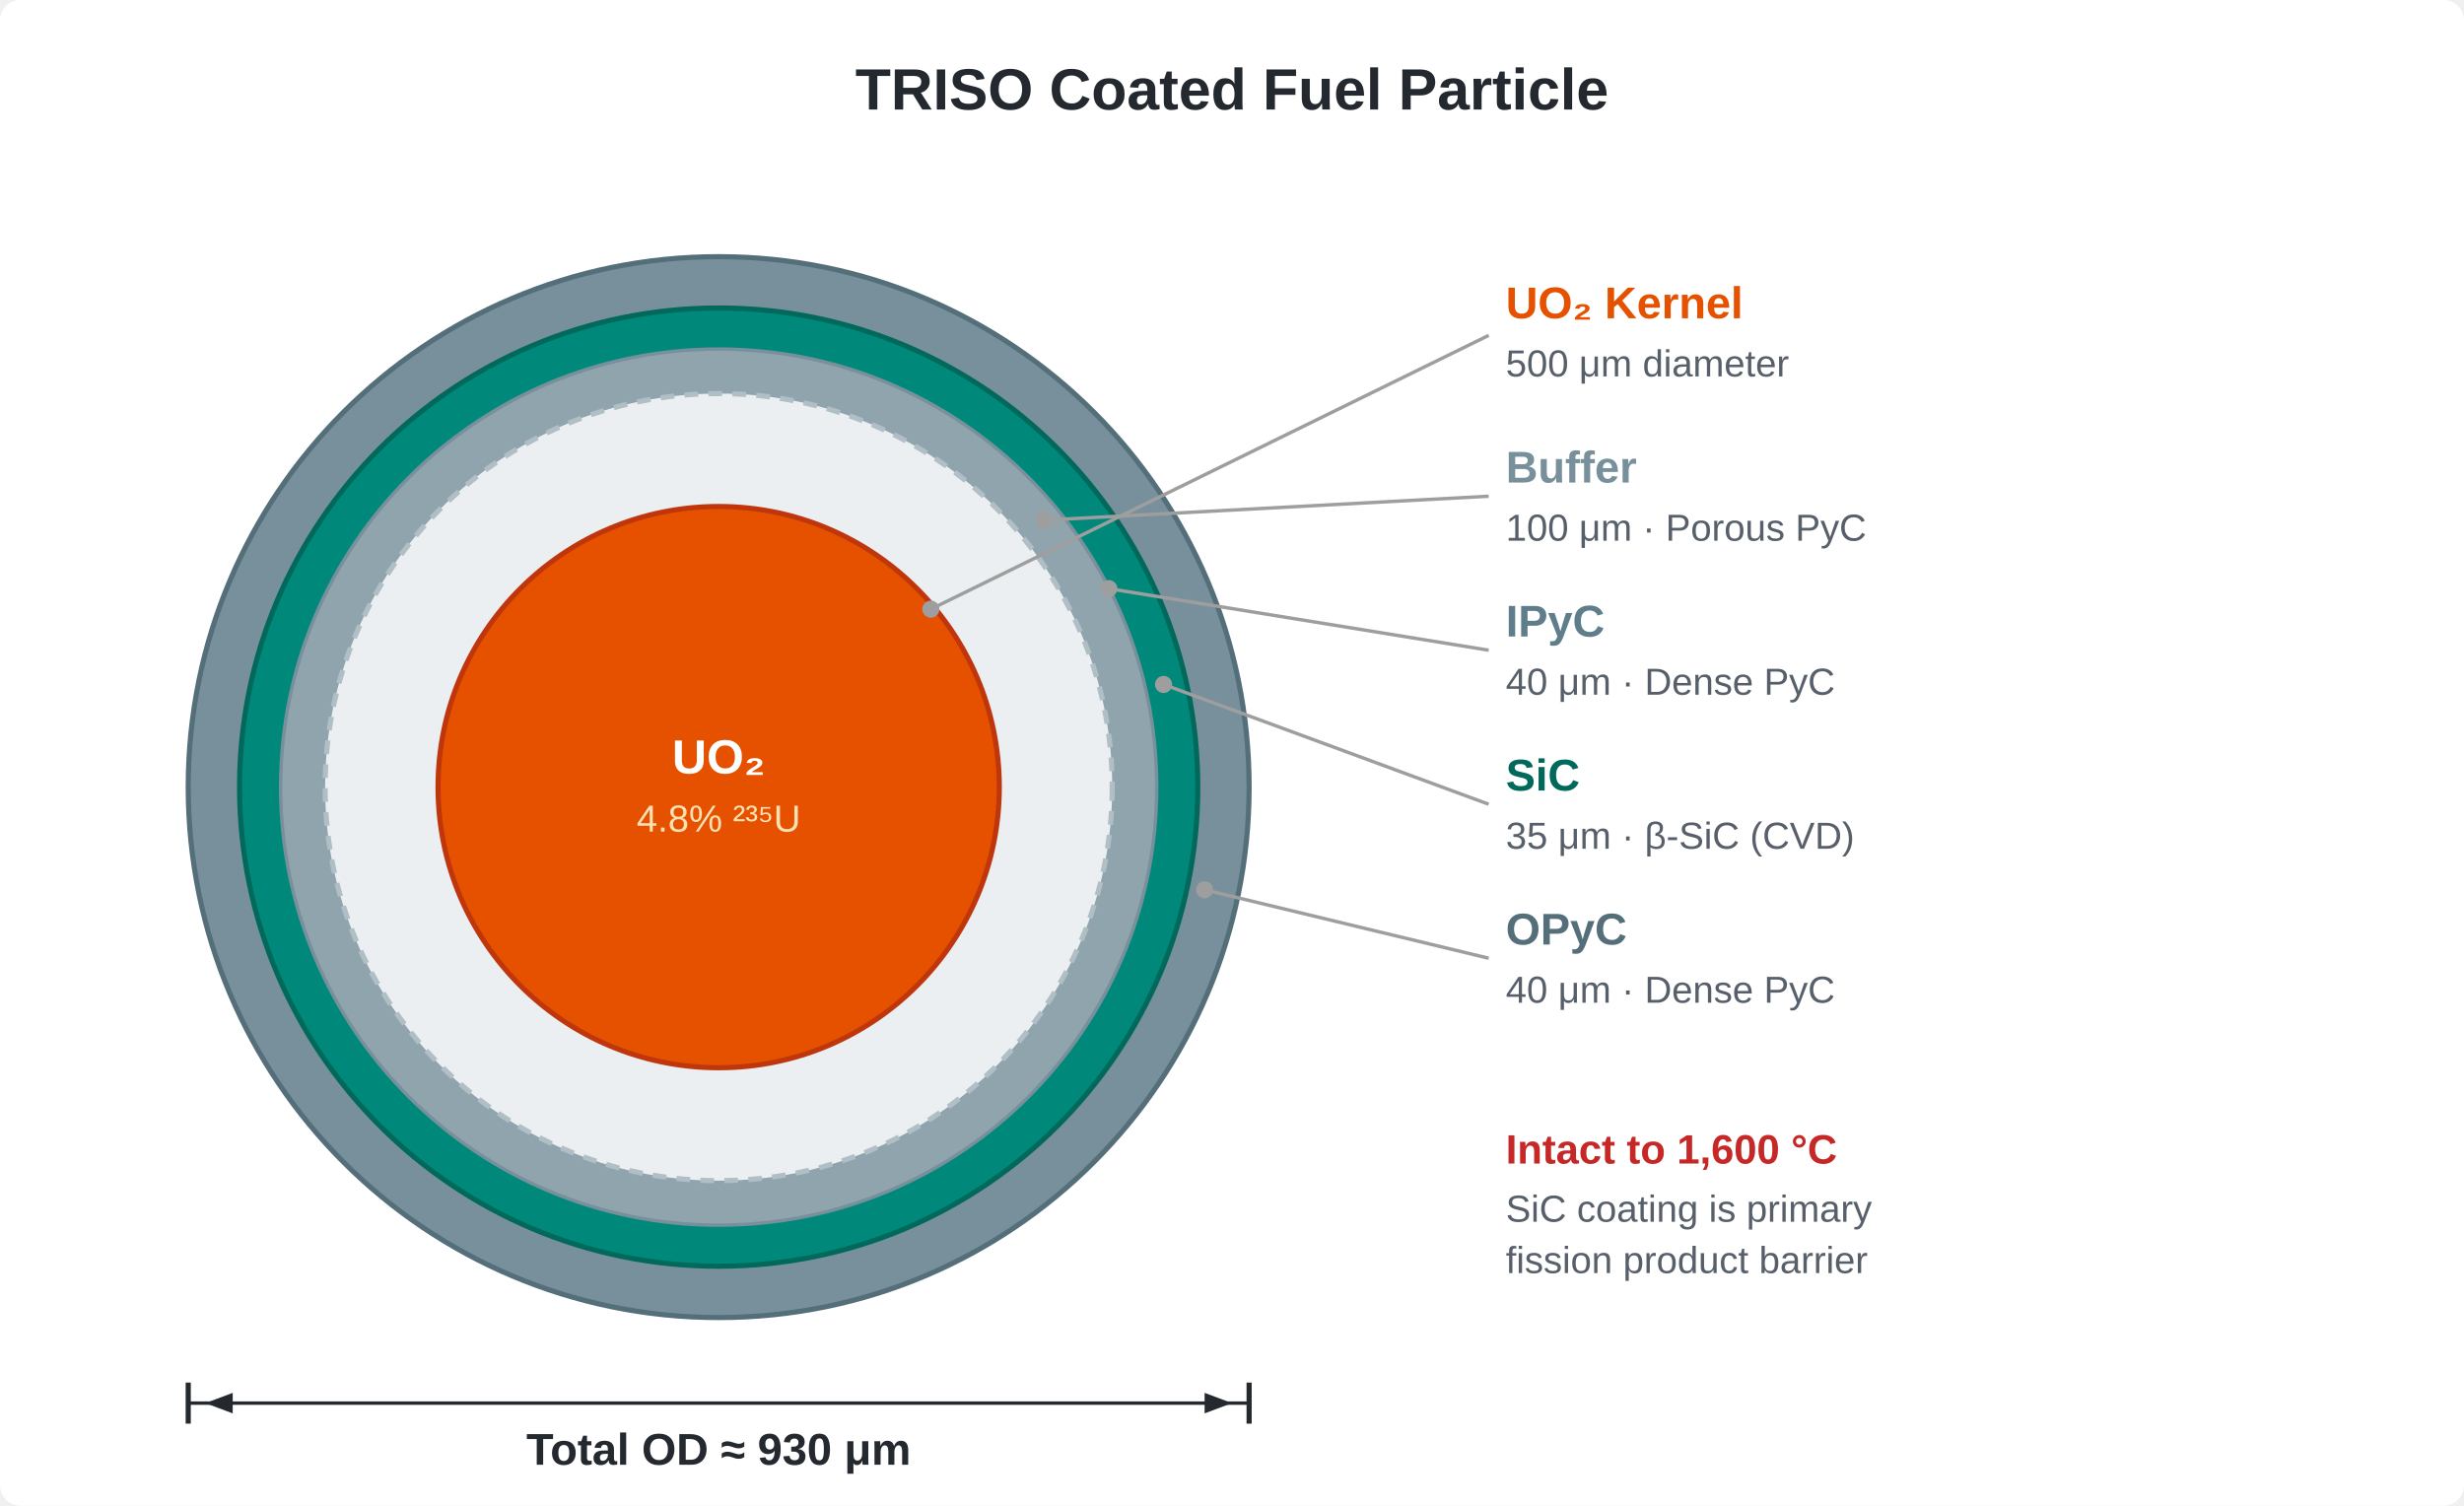
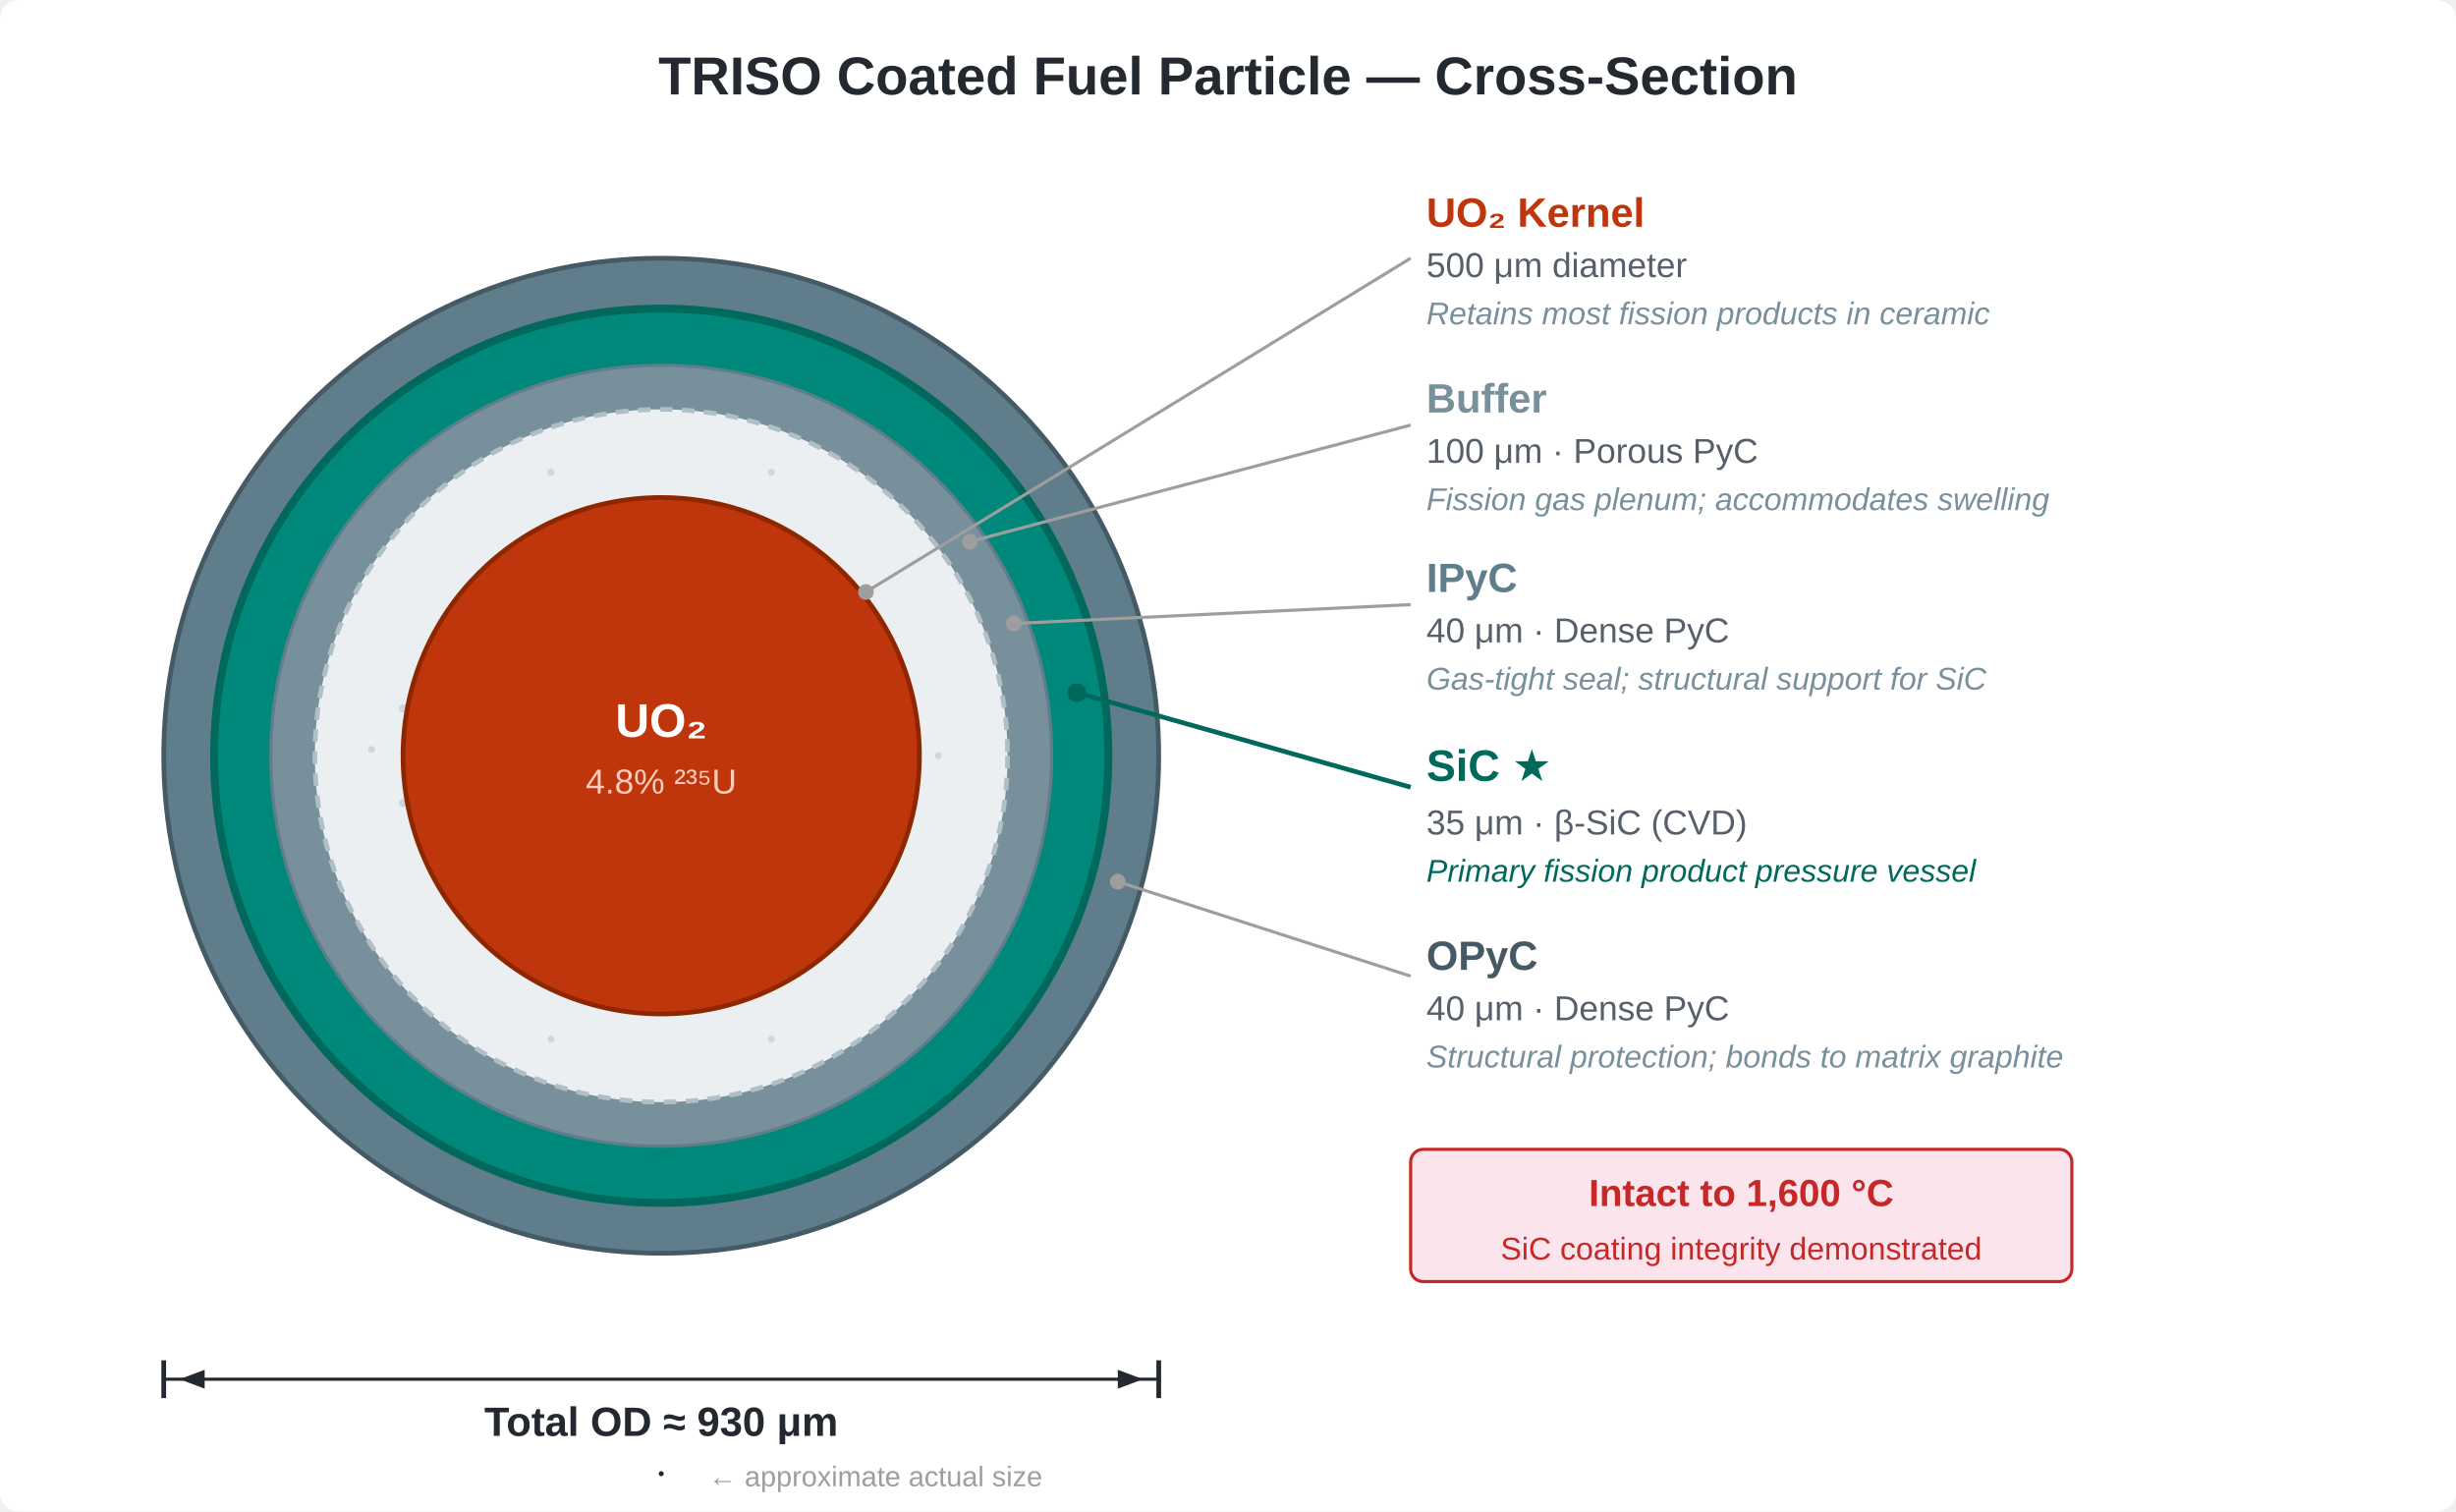
- <svg xmlns="http://www.w3.org/2000/svg" viewBox="0 0 720 440">
-   <rect width="720" height="440" fill="#ffffff" rx="6" />
-   <text x="360" y="32" text-anchor="middle" font-family="Arial, Helvetica, sans-serif" font-size="17" font-weight="bold" fill="#24292f">TRISO Coated Fuel Particle</text>
-   <circle cx="210" cy="230" r="155" fill="#78909c" stroke="#546e7a" stroke-width="1.5" />
-   <circle cx="210" cy="230" r="140" fill="#00897b" stroke="#00695c" stroke-width="1.5" />
-   <circle cx="210" cy="230" r="128" fill="#90a4ae" stroke="#78909c" stroke-width="1" />
-   <circle cx="210" cy="230" r="115" fill="#eceff1" stroke="#b0bec5" stroke-width="1.5" stroke-dasharray="4,3" />
-   <circle cx="210" cy="230" r="82" fill="#e65100" stroke="#bf360c" stroke-width="1.5" />
-   <text x="210" y="226" text-anchor="middle" font-family="Arial, Helvetica, sans-serif" font-size="14" font-weight="bold" fill="#ffffff">UO₂</text>
-   <text x="210" y="243" text-anchor="middle" font-family="Arial, Helvetica, sans-serif" font-size="11" fill="#ffe0b2">4.8% ²³⁵U</text>
-   <line x1="272" y1="178" x2="435" y2="98" stroke="#9e9e9e" stroke-width="1" />
-   <circle cx="272" cy="178" r="2.5" fill="#9e9e9e" />
-   <text x="440" y="93" font-family="Arial, Helvetica, sans-serif" font-size="13" font-weight="bold" fill="#e65100">UO₂ Kernel</text>
-   <text x="440" y="110" font-family="Arial, Helvetica, sans-serif" font-size="11" fill="#57606a">500 μm diameter</text>
-   <line x1="305" y1="152" x2="435" y2="145" stroke="#9e9e9e" stroke-width="1" />
-   <circle cx="305" cy="152" r="2.5" fill="#9e9e9e" />
-   <text x="440" y="141" font-family="Arial, Helvetica, sans-serif" font-size="13" font-weight="bold" fill="#78909c">Buffer</text>
-   <text x="440" y="158" font-family="Arial, Helvetica, sans-serif" font-size="11" fill="#57606a">100 μm · Porous PyC</text>
-   <line x1="324" y1="172" x2="435" y2="190" stroke="#9e9e9e" stroke-width="1" />
-   <circle cx="324" cy="172" r="2.5" fill="#9e9e9e" />
-   <text x="440" y="186" font-family="Arial, Helvetica, sans-serif" font-size="13" font-weight="bold" fill="#607d8b">IPyC</text>
-   <text x="440" y="203" font-family="Arial, Helvetica, sans-serif" font-size="11" fill="#57606a">40 μm · Dense PyC</text>
-   <line x1="340" y1="200" x2="435" y2="235" stroke="#9e9e9e" stroke-width="1" />
-   <circle cx="340" cy="200" r="2.5" fill="#9e9e9e" />
-   <text x="440" y="231" font-family="Arial, Helvetica, sans-serif" font-size="13" font-weight="bold" fill="#00695c">SiC</text>
-   <text x="440" y="248" font-family="Arial, Helvetica, sans-serif" font-size="11" fill="#57606a">35 μm · β-SiC (CVD)</text>
-   <line x1="352" y1="260" x2="435" y2="280" stroke="#9e9e9e" stroke-width="1" />
-   <circle cx="352" cy="260" r="2.5" fill="#9e9e9e" />
-   <text x="440" y="276" font-family="Arial, Helvetica, sans-serif" font-size="13" font-weight="bold" fill="#546e7a">OPyC</text>
-   <text x="440" y="293" font-family="Arial, Helvetica, sans-serif" font-size="11" fill="#57606a">40 μm · Dense PyC</text>
-   <text x="440" y="340" font-family="Arial, Helvetica, sans-serif" font-size="12" font-weight="bold" fill="#c62828">Intact to 1,600 °C</text>
-   <text x="440" y="357" font-family="Arial, Helvetica, sans-serif" font-size="11" fill="#57606a">SiC coating is primary</text>
-   <text x="440" y="372" font-family="Arial, Helvetica, sans-serif" font-size="11" fill="#57606a">fission product barrier</text>
-   <line x1="55" y1="410" x2="365" y2="410" stroke="#24292f" stroke-width="1" />
-   <line x1="55" y1="404" x2="55" y2="416" stroke="#24292f" stroke-width="1.5" />
-   <line x1="365" y1="404" x2="365" y2="416" stroke="#24292f" stroke-width="1.5" />
-   <polygon points="60,410 68,407 68,413" fill="#24292f" />
-   <polygon points="360,410 352,407 352,413" fill="#24292f" />
-   <text x="210" y="428" text-anchor="middle" font-family="Arial, Helvetica, sans-serif" font-size="13" font-weight="600" fill="#24292f">Total OD ≈ 930 μm</text>
+ <svg xmlns="http://www.w3.org/2000/svg" viewBox="0 0 780 480">
+   <rect width="780" height="480" fill="#ffffff" rx="6" />
+   <text x="390" y="30" text-anchor="middle" font-family="Arial, Helvetica, sans-serif" font-size="17" font-weight="bold" fill="#24292f">TRISO Coated Fuel Particle — Cross-Section</text>
+   <circle cx="210" cy="240" r="158" fill="#607d8b" stroke="#455a64" stroke-width="1.5" />
+   <circle cx="210" cy="240" r="142" fill="#00897b" stroke="#00695c" stroke-width="2.5" />
+   <circle cx="210" cy="240" r="124" fill="#78909c" stroke="#607d8b" stroke-width="1" />
+   <circle cx="210" cy="240" r="110" fill="#eceff1" stroke="#b0bec5" stroke-width="1.5" stroke-dasharray="4,3" />
+   <g fill="#b0bec5" opacity="0.5">
+     <circle cx="140" cy="210" r="1.3" />
+     <circle cx="150" cy="200" r="1.1" />
+     <circle cx="128" cy="225" r="1.3" />
+     <circle cx="135" cy="240" r="1.1" />
+     <circle cx="128" cy="255" r="1.3" />
+     <circle cx="140" cy="268" r="1.1" />
+     <circle cx="155" cy="278" r="1.3" />
+     <circle cx="148" cy="195" r="1.1" />
+     <circle cx="265" cy="195" r="1.3" />
+     <circle cx="275" cy="210" r="1.1" />
+     <circle cx="285" cy="225" r="1.3" />
+     <circle cx="285" cy="245" r="1.1" />
+     <circle cx="278" cy="260" r="1.3" />
+     <circle cx="268" cy="275" r="1.1" />
+     <circle cx="255" cy="282" r="1.3" />
+     <circle cx="118" cy="238" r="1.1" />
+     <circle cx="298" cy="240" r="1.1" />
+     <circle cx="175" cy="150" r="1.1" />
+     <circle cx="245" cy="150" r="1.1" />
+     <circle cx="175" cy="330" r="1.1" />
+     <circle cx="245" cy="330" r="1.1" />
+   </g>
+   <circle cx="210" cy="240" r="82" fill="#bf360c" stroke="#8e2600" stroke-width="1.5" />
+   <text x="210" y="234" text-anchor="middle" font-family="Arial, Helvetica, sans-serif" font-size="15" font-weight="bold" fill="#ffffff">UO₂</text>
+   <text x="210" y="252" text-anchor="middle" font-family="Arial, Helvetica, sans-serif" font-size="11" fill="#ffccbc">4.8% ²³⁵U</text>
+   <line x1="275" y1="188" x2="448" y2="82" stroke="#9e9e9e" stroke-width="1" />
+   <circle cx="275" cy="188" r="2.5" fill="#9e9e9e" />
+   <text x="453" y="72" font-family="Arial, Helvetica, sans-serif" font-size="13" font-weight="bold" fill="#bf360c">UO₂ Kernel</text>
+   <text x="453" y="88" font-family="Arial, Helvetica, sans-serif" font-size="11" fill="#57606a">500 μm diameter</text>
+   <text x="453" y="103" font-family="Arial, Helvetica, sans-serif" font-size="10" fill="#78909c" font-style="italic">Retains most fission products in ceramic</text>
+   <line x1="308" y1="172" x2="448" y2="135" stroke="#9e9e9e" stroke-width="1" />
+   <circle cx="308" cy="172" r="2.5" fill="#9e9e9e" />
+   <text x="453" y="131" font-family="Arial, Helvetica, sans-serif" font-size="13" font-weight="bold" fill="#78909c">Buffer</text>
+   <text x="453" y="147" font-family="Arial, Helvetica, sans-serif" font-size="11" fill="#57606a">100 μm · Porous PyC</text>
+   <text x="453" y="162" font-family="Arial, Helvetica, sans-serif" font-size="10" fill="#78909c" font-style="italic">Fission gas plenum; accommodates swelling</text>
+   <line x1="322" y1="198" x2="448" y2="192" stroke="#9e9e9e" stroke-width="1" />
+   <circle cx="322" cy="198" r="2.5" fill="#9e9e9e" />
+   <text x="453" y="188" font-family="Arial, Helvetica, sans-serif" font-size="13" font-weight="bold" fill="#607d8b">IPyC</text>
+   <text x="453" y="204" font-family="Arial, Helvetica, sans-serif" font-size="11" fill="#57606a">40 μm · Dense PyC</text>
+   <text x="453" y="219" font-family="Arial, Helvetica, sans-serif" font-size="10" fill="#78909c" font-style="italic">Gas-tight seal; structural support for SiC</text>
+   <line x1="342" y1="220" x2="448" y2="250" stroke="#00695c" stroke-width="1.5" />
+   <circle cx="342" cy="220" r="3" fill="#00695c" />
+   <text x="453" y="248" font-family="Arial, Helvetica, sans-serif" font-size="14" font-weight="bold" fill="#00695c">SiC ★</text>
+   <text x="453" y="265" font-family="Arial, Helvetica, sans-serif" font-size="11" fill="#57606a">35 μm · β-SiC (CVD)</text>
+   <text x="453" y="280" font-family="Arial, Helvetica, sans-serif" font-size="10" fill="#00695c" font-style="italic">Primary fission product pressure vessel</text>
+   <line x1="355" y1="280" x2="448" y2="310" stroke="#9e9e9e" stroke-width="1" />
+   <circle cx="355" cy="280" r="2.5" fill="#9e9e9e" />
+   <text x="453" y="308" font-family="Arial, Helvetica, sans-serif" font-size="13" font-weight="bold" fill="#455a64">OPyC</text>
+   <text x="453" y="324" font-family="Arial, Helvetica, sans-serif" font-size="11" fill="#57606a">40 μm · Dense PyC</text>
+   <text x="453" y="339" font-family="Arial, Helvetica, sans-serif" font-size="10" fill="#78909c" font-style="italic">Structural protection; bonds to matrix graphite</text>
+   <rect x="448" y="365" width="210" height="42" rx="4" fill="#fce4ec" stroke="#c62828" stroke-width="1" />
+   <text x="553" y="383" text-anchor="middle" font-family="Arial, Helvetica, sans-serif" font-size="12" font-weight="bold" fill="#c62828">Intact to 1,600 °C</text>
+   <text x="553" y="400" text-anchor="middle" font-family="Arial, Helvetica, sans-serif" font-size="10" fill="#c62828">SiC coating integrity demonstrated</text>
+   <line x1="52" y1="438" x2="368" y2="438" stroke="#24292f" stroke-width="1" />
+   <line x1="52" y1="432" x2="52" y2="444" stroke="#24292f" stroke-width="1.5" />
+   <line x1="368" y1="432" x2="368" y2="444" stroke="#24292f" stroke-width="1.5" />
+   <polygon points="57,438 65,435 65,441" fill="#24292f" />
+   <polygon points="363,438 355,435 355,441" fill="#24292f" />
+   <text x="210" y="456" text-anchor="middle" font-family="Arial, Helvetica, sans-serif" font-size="13" font-weight="600" fill="#24292f">Total OD ≈ 930 μm</text>
+   <circle cx="210" cy="468" r="0.8" fill="#24292f" />
+   <text x="225" y="472" font-family="Arial, Helvetica, sans-serif" font-size="9" fill="#9e9e9e">← approximate actual size</text>
</svg>
